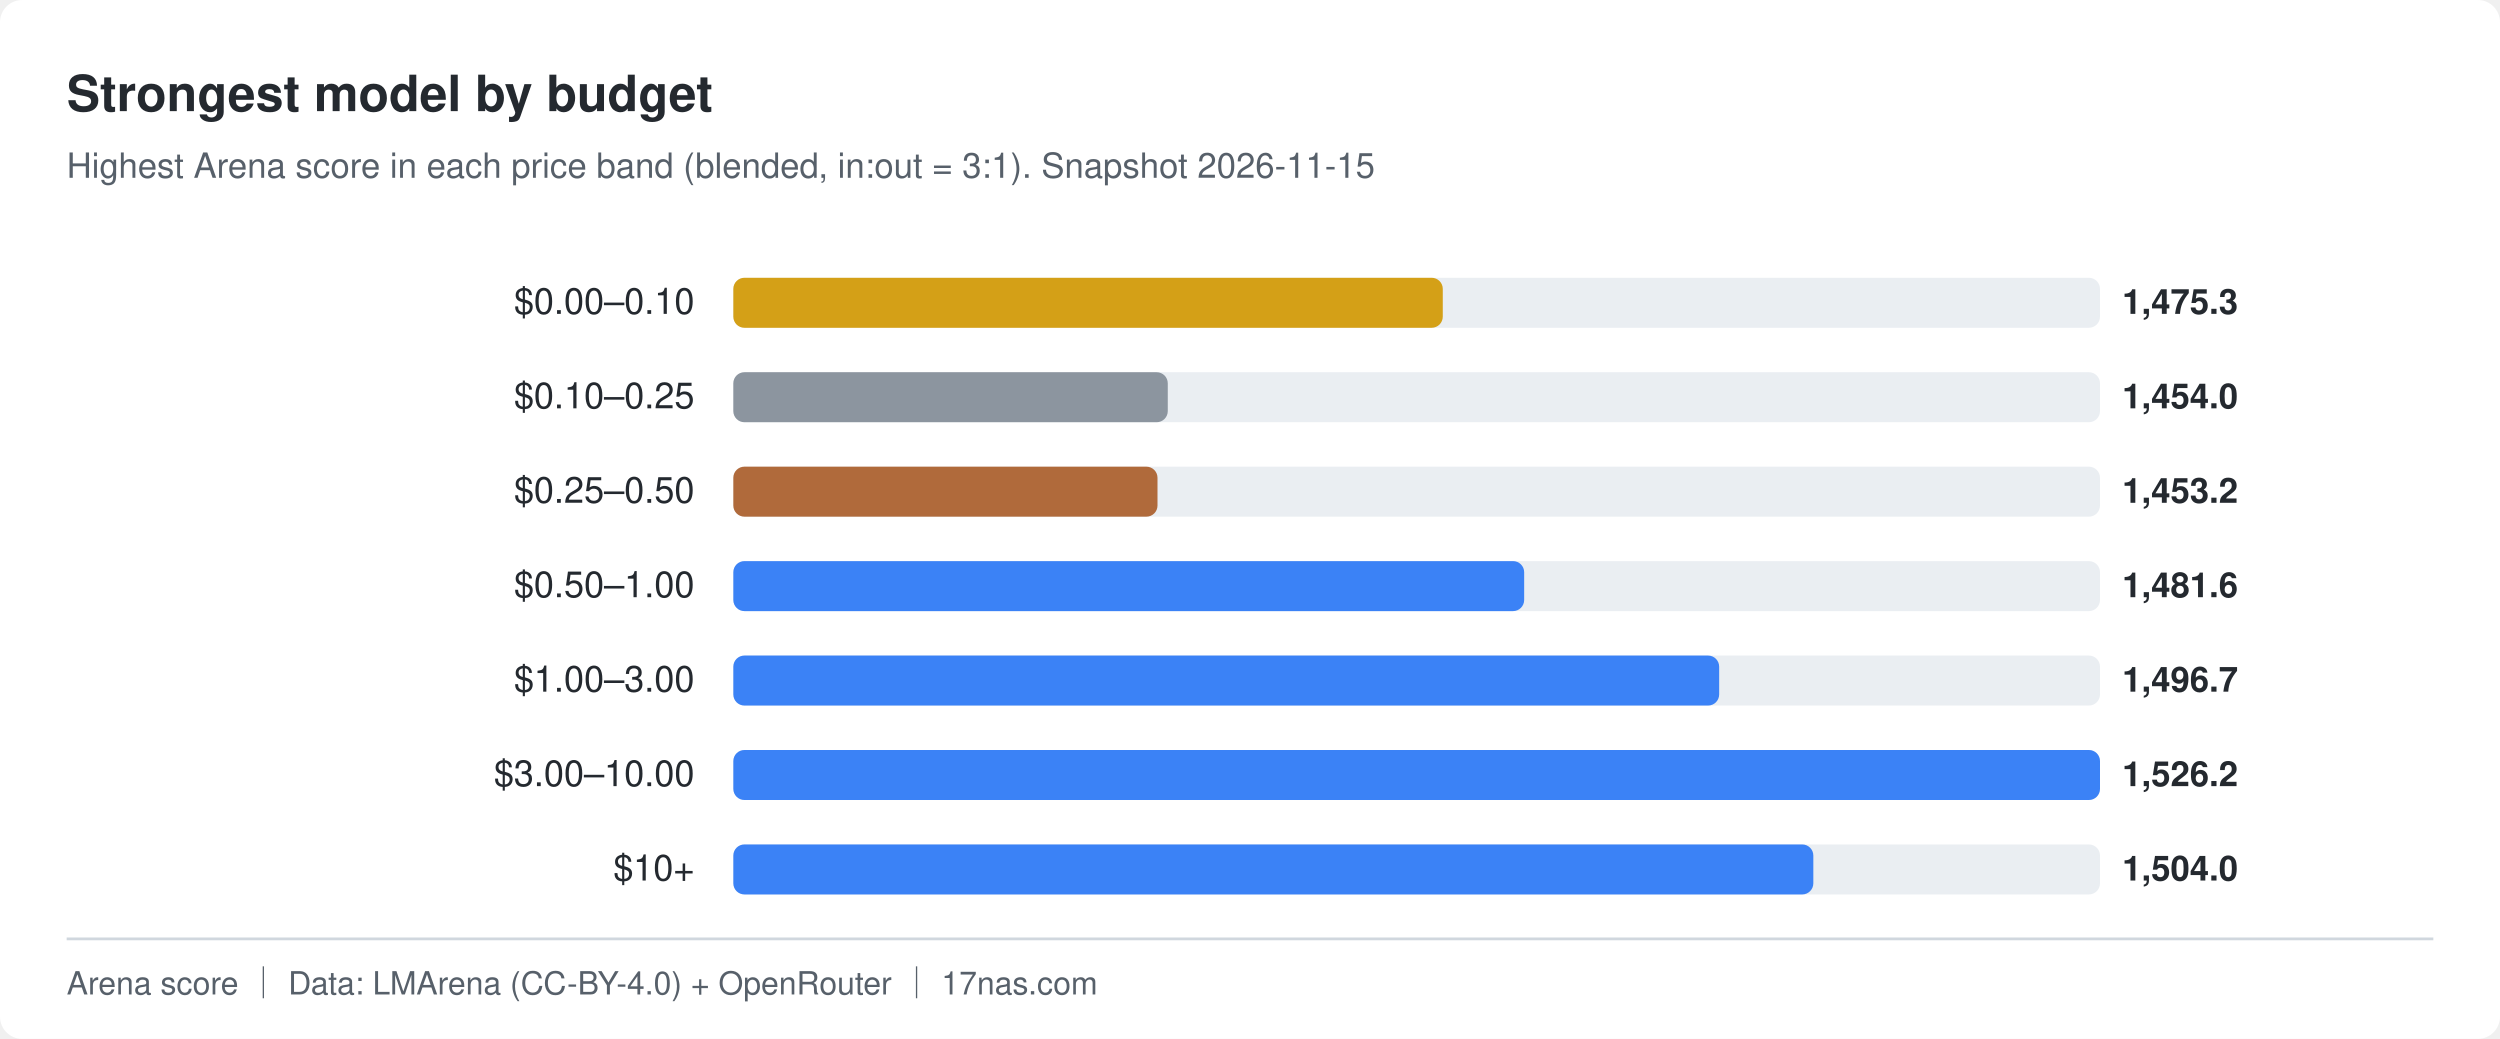
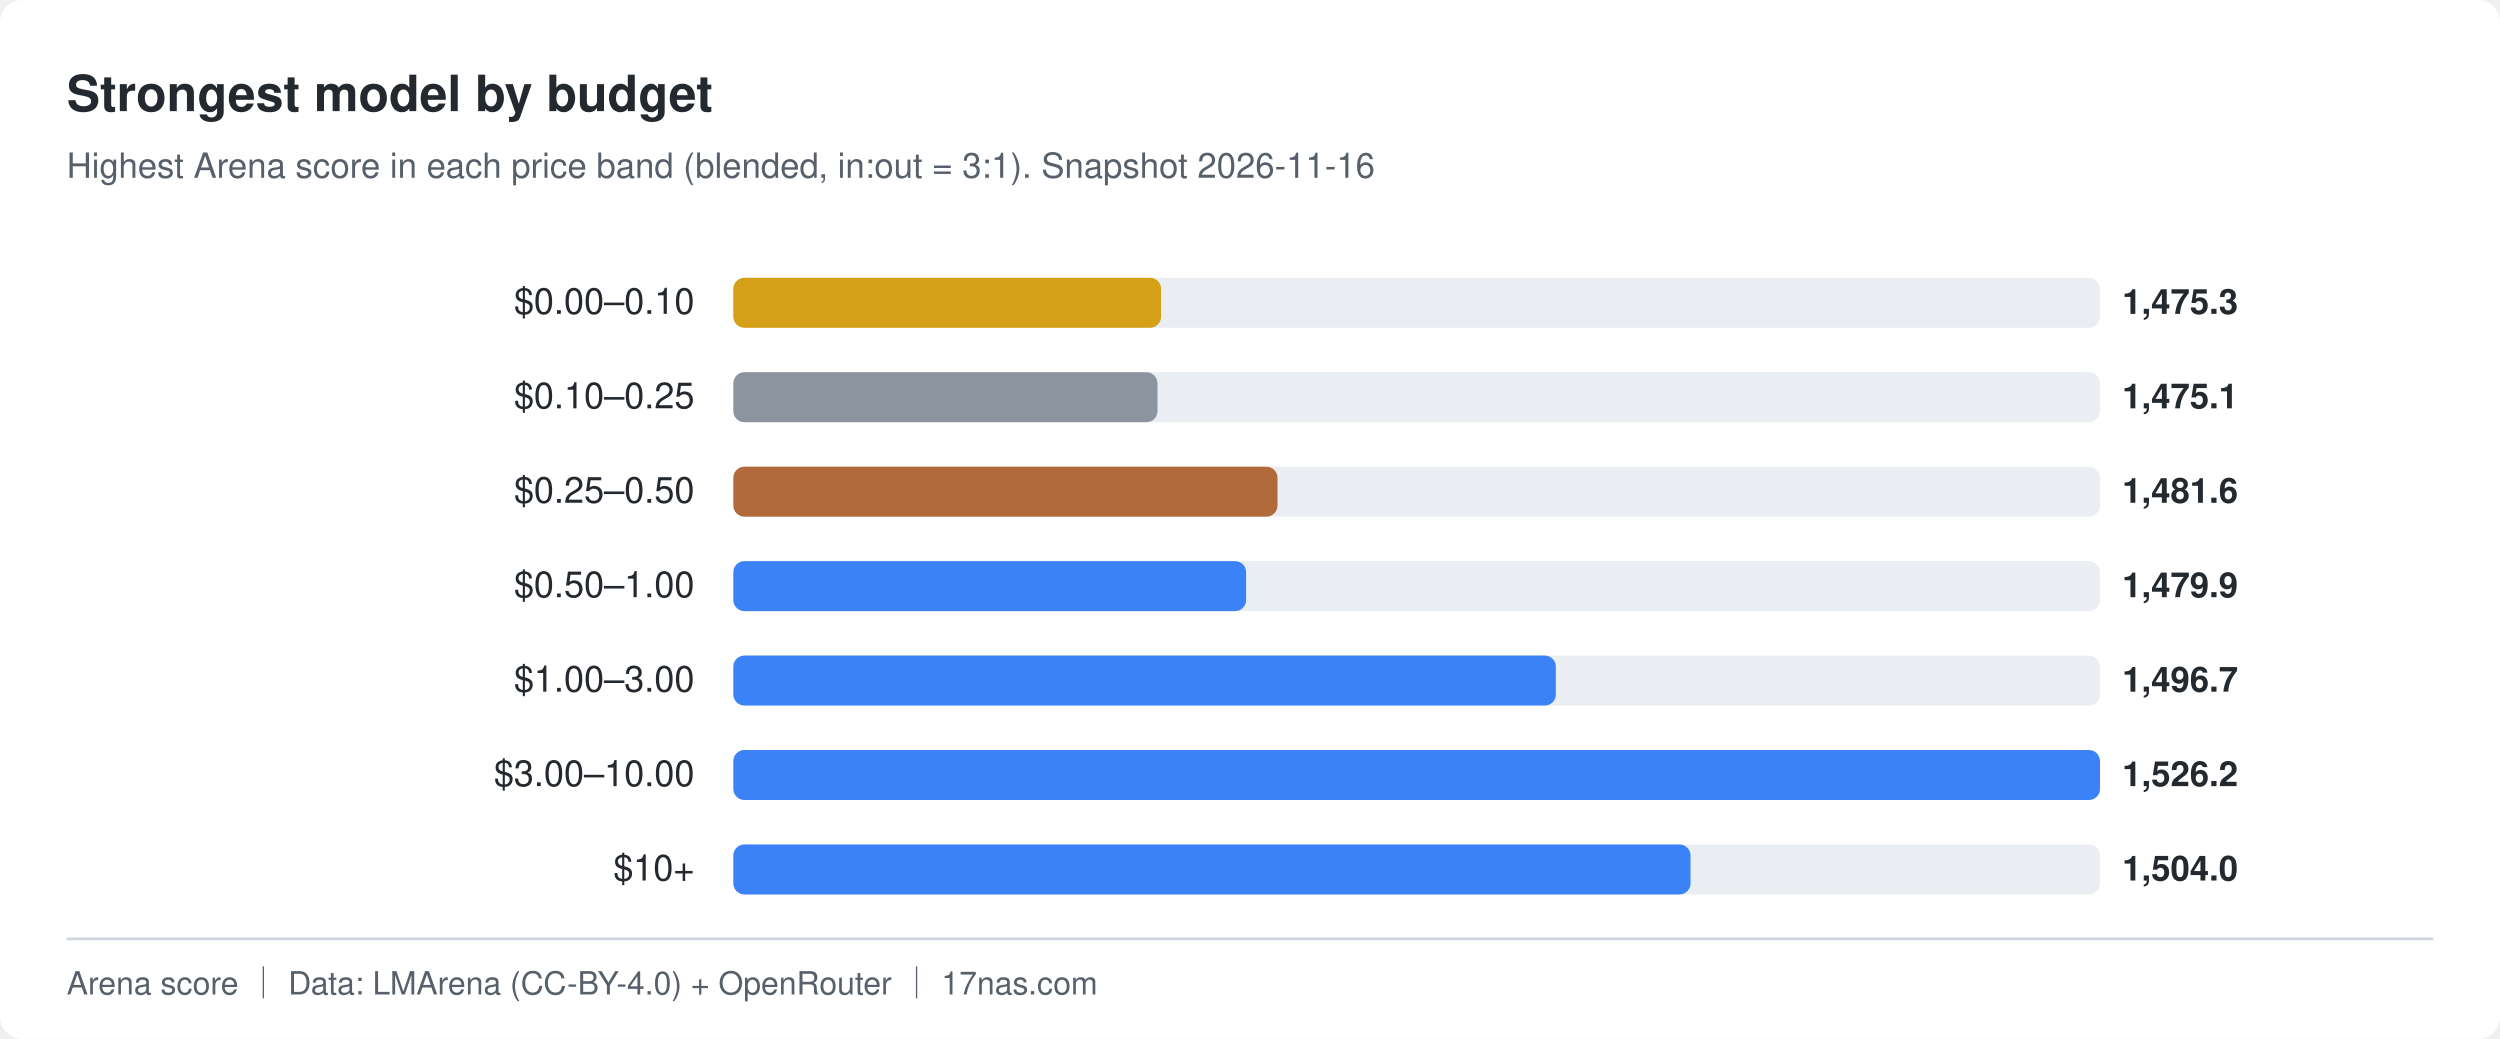
<svg xmlns="http://www.w3.org/2000/svg" width="900" height="374" viewBox="0 0 900 374" role="img" aria-label="Strongest model by budget">
  <style>
    .bg { fill: #ffffff; }
    .fg { fill: #24292f; }
    .muted { fill: #57606a; }
    .track { fill: #eaeef2; }
    .axis { stroke: #d0d7de; }
    @media (prefers-color-scheme: dark) {
      .bg { fill: #0d1117; }
      .fg { fill: #e6edf3; }
      .muted { fill: #8b949e; }
      .track { fill: #21262d; }
      .axis { stroke: #30363d; }
    }
  </style>
  <rect class="bg" x="0" y="0" width="900" height="374" rx="8" />
  <text class="fg" x="24" y="40" font-family="-apple-system,BlinkMacSystemFont,Segoe UI,Helvetica,Arial,sans-serif" font-size="18" font-weight="600">Strongest model by budget</text>
-   <text class="muted" x="24" y="64" font-family="-apple-system,BlinkMacSystemFont,Segoe UI,Helvetica,Arial,sans-serif" font-size="12.5">Highest Arena score in each price band (blended, in:out = 3:1). Snapshot 2026-11-15</text>
+   <text class="muted" x="24" y="64" font-family="-apple-system,BlinkMacSystemFont,Segoe UI,Helvetica,Arial,sans-serif" font-size="12.5">Highest Arena score in each price band (blended, in:out = 3:1). Snapshot 2026-11-16</text>
  <text class="fg" x="250" y="113" text-anchor="end" font-family="-apple-system,BlinkMacSystemFont,Segoe UI,Helvetica,Arial,sans-serif" font-size="13">$0.00–0.10</text>
  <rect class="track" x="264" y="100" width="492" height="18" rx="4" />
-   <rect x="264" y="100" width="255.4" height="18" rx="4" fill="#d4a017" />
+   <rect x="264" y="100" width="154.0" height="18" rx="4" fill="#d4a017" />
  <text class="fg" x="764" y="113" font-family="-apple-system,BlinkMacSystemFont,Segoe UI,Helvetica,Arial,sans-serif" font-size="12.5" font-weight="600">1,475.3</text>
  <text class="fg" x="250" y="147" text-anchor="end" font-family="-apple-system,BlinkMacSystemFont,Segoe UI,Helvetica,Arial,sans-serif" font-size="13">$0.10–0.25</text>
  <rect class="track" x="264" y="134" width="492" height="18" rx="4" />
-   <rect x="264" y="134" width="156.4" height="18" rx="4" fill="#8c959f" />
-   <text class="fg" x="764" y="147" font-family="-apple-system,BlinkMacSystemFont,Segoe UI,Helvetica,Arial,sans-serif" font-size="12.5" font-weight="600">1,454.0</text>
+   <rect x="264" y="134" width="152.7" height="18" rx="4" fill="#8c959f" />
+   <text class="fg" x="764" y="147" font-family="-apple-system,BlinkMacSystemFont,Segoe UI,Helvetica,Arial,sans-serif" font-size="12.5" font-weight="600">1,475.1</text>
  <text class="fg" x="250" y="181" text-anchor="end" font-family="-apple-system,BlinkMacSystemFont,Segoe UI,Helvetica,Arial,sans-serif" font-size="13">$0.25–0.50</text>
  <rect class="track" x="264" y="168" width="492" height="18" rx="4" />
-   <rect x="264" y="168" width="152.7" height="18" rx="4" fill="#b06a3b" />
-   <text class="fg" x="764" y="181" font-family="-apple-system,BlinkMacSystemFont,Segoe UI,Helvetica,Arial,sans-serif" font-size="12.5" font-weight="600">1,453.2</text>
+   <rect x="264" y="168" width="195.9" height="18" rx="4" fill="#b06a3b" />
+   <text class="fg" x="764" y="181" font-family="-apple-system,BlinkMacSystemFont,Segoe UI,Helvetica,Arial,sans-serif" font-size="12.5" font-weight="600">1,481.6</text>
  <text class="fg" x="250" y="215" text-anchor="end" font-family="-apple-system,BlinkMacSystemFont,Segoe UI,Helvetica,Arial,sans-serif" font-size="13">$0.50–1.00</text>
  <rect class="track" x="264" y="202" width="492" height="18" rx="4" />
-   <rect x="264" y="202" width="284.7" height="18" rx="4" fill="#3b82f6" />
-   <text class="fg" x="764" y="215" font-family="-apple-system,BlinkMacSystemFont,Segoe UI,Helvetica,Arial,sans-serif" font-size="12.5" font-weight="600">1,481.6</text>
+   <rect x="264" y="202" width="184.6" height="18" rx="4" fill="#3b82f6" />
+   <text class="fg" x="764" y="215" font-family="-apple-system,BlinkMacSystemFont,Segoe UI,Helvetica,Arial,sans-serif" font-size="12.5" font-weight="600">1,479.9</text>
  <text class="fg" x="250" y="249" text-anchor="end" font-family="-apple-system,BlinkMacSystemFont,Segoe UI,Helvetica,Arial,sans-serif" font-size="13">$1.00–3.00</text>
  <rect class="track" x="264" y="236" width="492" height="18" rx="4" />
-   <rect x="264" y="236" width="354.9" height="18" rx="4" fill="#3b82f6" />
+   <rect x="264" y="236" width="296.1" height="18" rx="4" fill="#3b82f6" />
  <text class="fg" x="764" y="249" font-family="-apple-system,BlinkMacSystemFont,Segoe UI,Helvetica,Arial,sans-serif" font-size="12.5" font-weight="600">1,496.7</text>
  <text class="fg" x="250" y="283" text-anchor="end" font-family="-apple-system,BlinkMacSystemFont,Segoe UI,Helvetica,Arial,sans-serif" font-size="13">$3.00–10.00</text>
  <rect class="track" x="264" y="270" width="492" height="18" rx="4" />
  <rect x="264" y="270" width="492.0" height="18" rx="4" fill="#3b82f6" />
  <text class="fg" x="764" y="283" font-family="-apple-system,BlinkMacSystemFont,Segoe UI,Helvetica,Arial,sans-serif" font-size="12.5" font-weight="600">1,526.2</text>
  <text class="fg" x="250" y="317" text-anchor="end" font-family="-apple-system,BlinkMacSystemFont,Segoe UI,Helvetica,Arial,sans-serif" font-size="13">$10+</text>
  <rect class="track" x="264" y="304" width="492" height="18" rx="4" />
-   <rect x="264" y="304" width="388.8" height="18" rx="4" fill="#3b82f6" />
+   <rect x="264" y="304" width="344.6" height="18" rx="4" fill="#3b82f6" />
  <text class="fg" x="764" y="317" font-family="-apple-system,BlinkMacSystemFont,Segoe UI,Helvetica,Arial,sans-serif" font-size="12.5" font-weight="600">1,504.0</text>
  <line class="axis" x1="24" y1="338" x2="876" y2="338" stroke-width="1" />
  <text class="muted" x="24" y="358" font-family="-apple-system,BlinkMacSystemFont,Segoe UI,Helvetica,Arial,sans-serif" font-size="11.5">Arena score ｜ Data: LMArena (CC-BY-4.0) + OpenRouter ｜ 17nas.com</text>
</svg>
